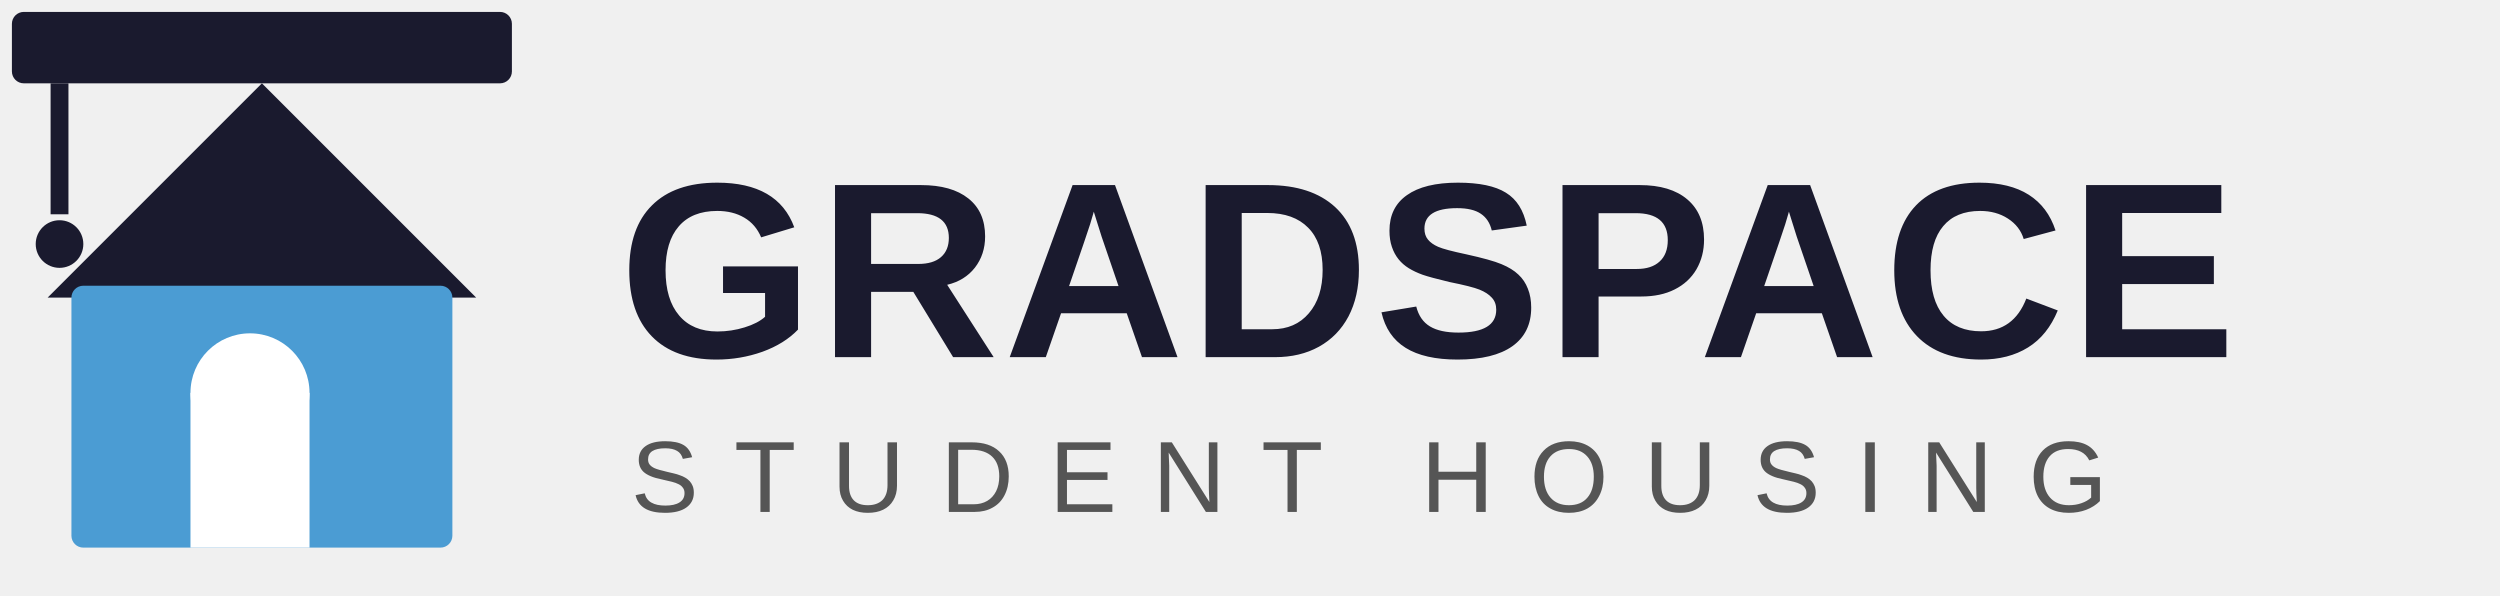
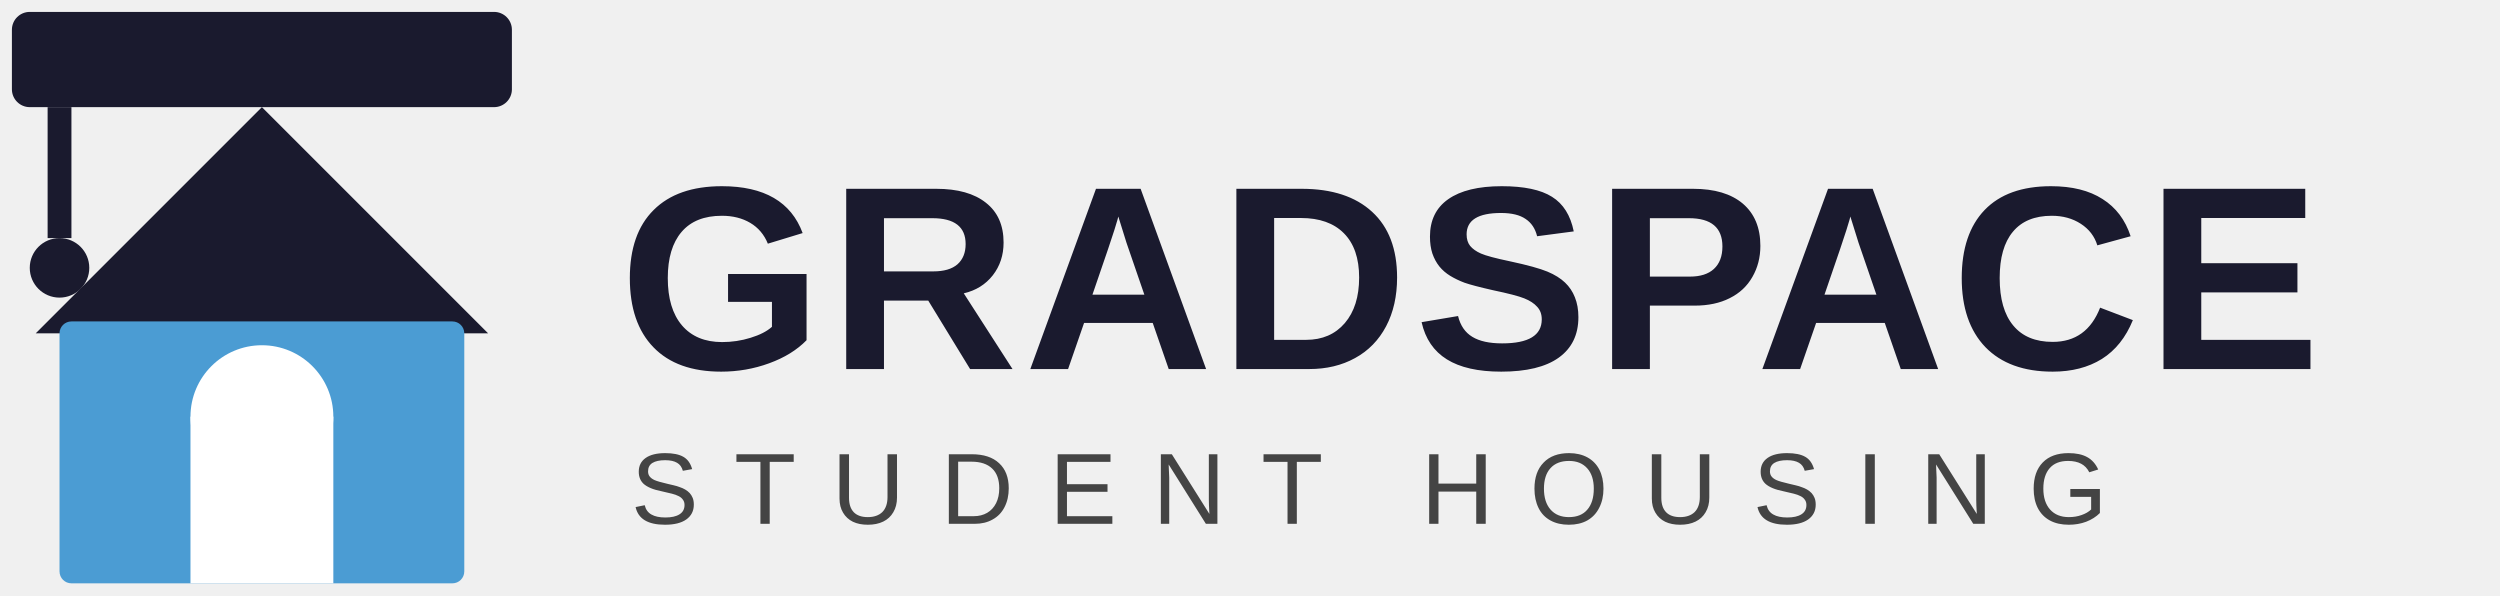
<svg xmlns="http://www.w3.org/2000/svg" width="210" height="50" viewBox="0 0 210 50" fill="none">
-   <rect x="1" y="1" width="42" height="6" rx="1" fill="#1a1a2e" />
-   <line x1="5" y1="7" x2="5" y2="18" stroke="#1a1a2e" stroke-width="1.5" />
-   <circle cx="5" cy="20.5" r="2" fill="#1a1a2e" />
-   <polygon points="22,7 4,25 40,25" fill="#1a1a2e" />
-   <rect x="6" y="24" width="32" height="22" rx="1" fill="#4B9CD3" />
-   <rect x="16" y="33" width="10" height="13" fill="white" />
-   <ellipse cx="21" cy="33" rx="5" ry="5" fill="white" />
-   <text x="52" y="30" font-family="'Arial Black', 'Helvetica Neue', Arial, sans-serif" font-size="21" font-weight="900" fill="#1a1a2e" letter-spacing="0.4">GRADSPACE</text>
-   <text x="53" y="43" font-family="Arial, Helvetica, sans-serif" font-size="8.5" font-weight="400" fill="#555" letter-spacing="3">STUDENT HOUSING</text>
+   <rect x="1" y="1" width="42" height="8" rx="1.5" fill="#1a1a2e" />
+   <line x1="5" y1="9" x2="5" y2="20" stroke="#1a1a2e" stroke-width="2" />
+   <circle cx="5" cy="22.5" r="2.5" fill="#1a1a2e" />
+   <polygon points="22,9 3,28 41,28" fill="#1a1a2e" />
+   <rect x="5" y="27" width="34" height="22" rx="1" fill="#4B9CD3" />
+   <rect x="16" y="35" width="12" height="14" fill="white" />
+   <ellipse cx="22" cy="35" rx="6" ry="6" fill="white" />
+   <text x="52" y="31" font-family="Arial Black, Arial, Helvetica, sans-serif" font-size="22" font-weight="900" fill="#1a1a2e" letter-spacing="0.5">GRADSPACE</text>
+   <text x="53" y="44" font-family="Arial, Helvetica, sans-serif" font-size="8.5" font-weight="400" fill="#444444" letter-spacing="3">STUDENT HOUSING</text>
</svg>
